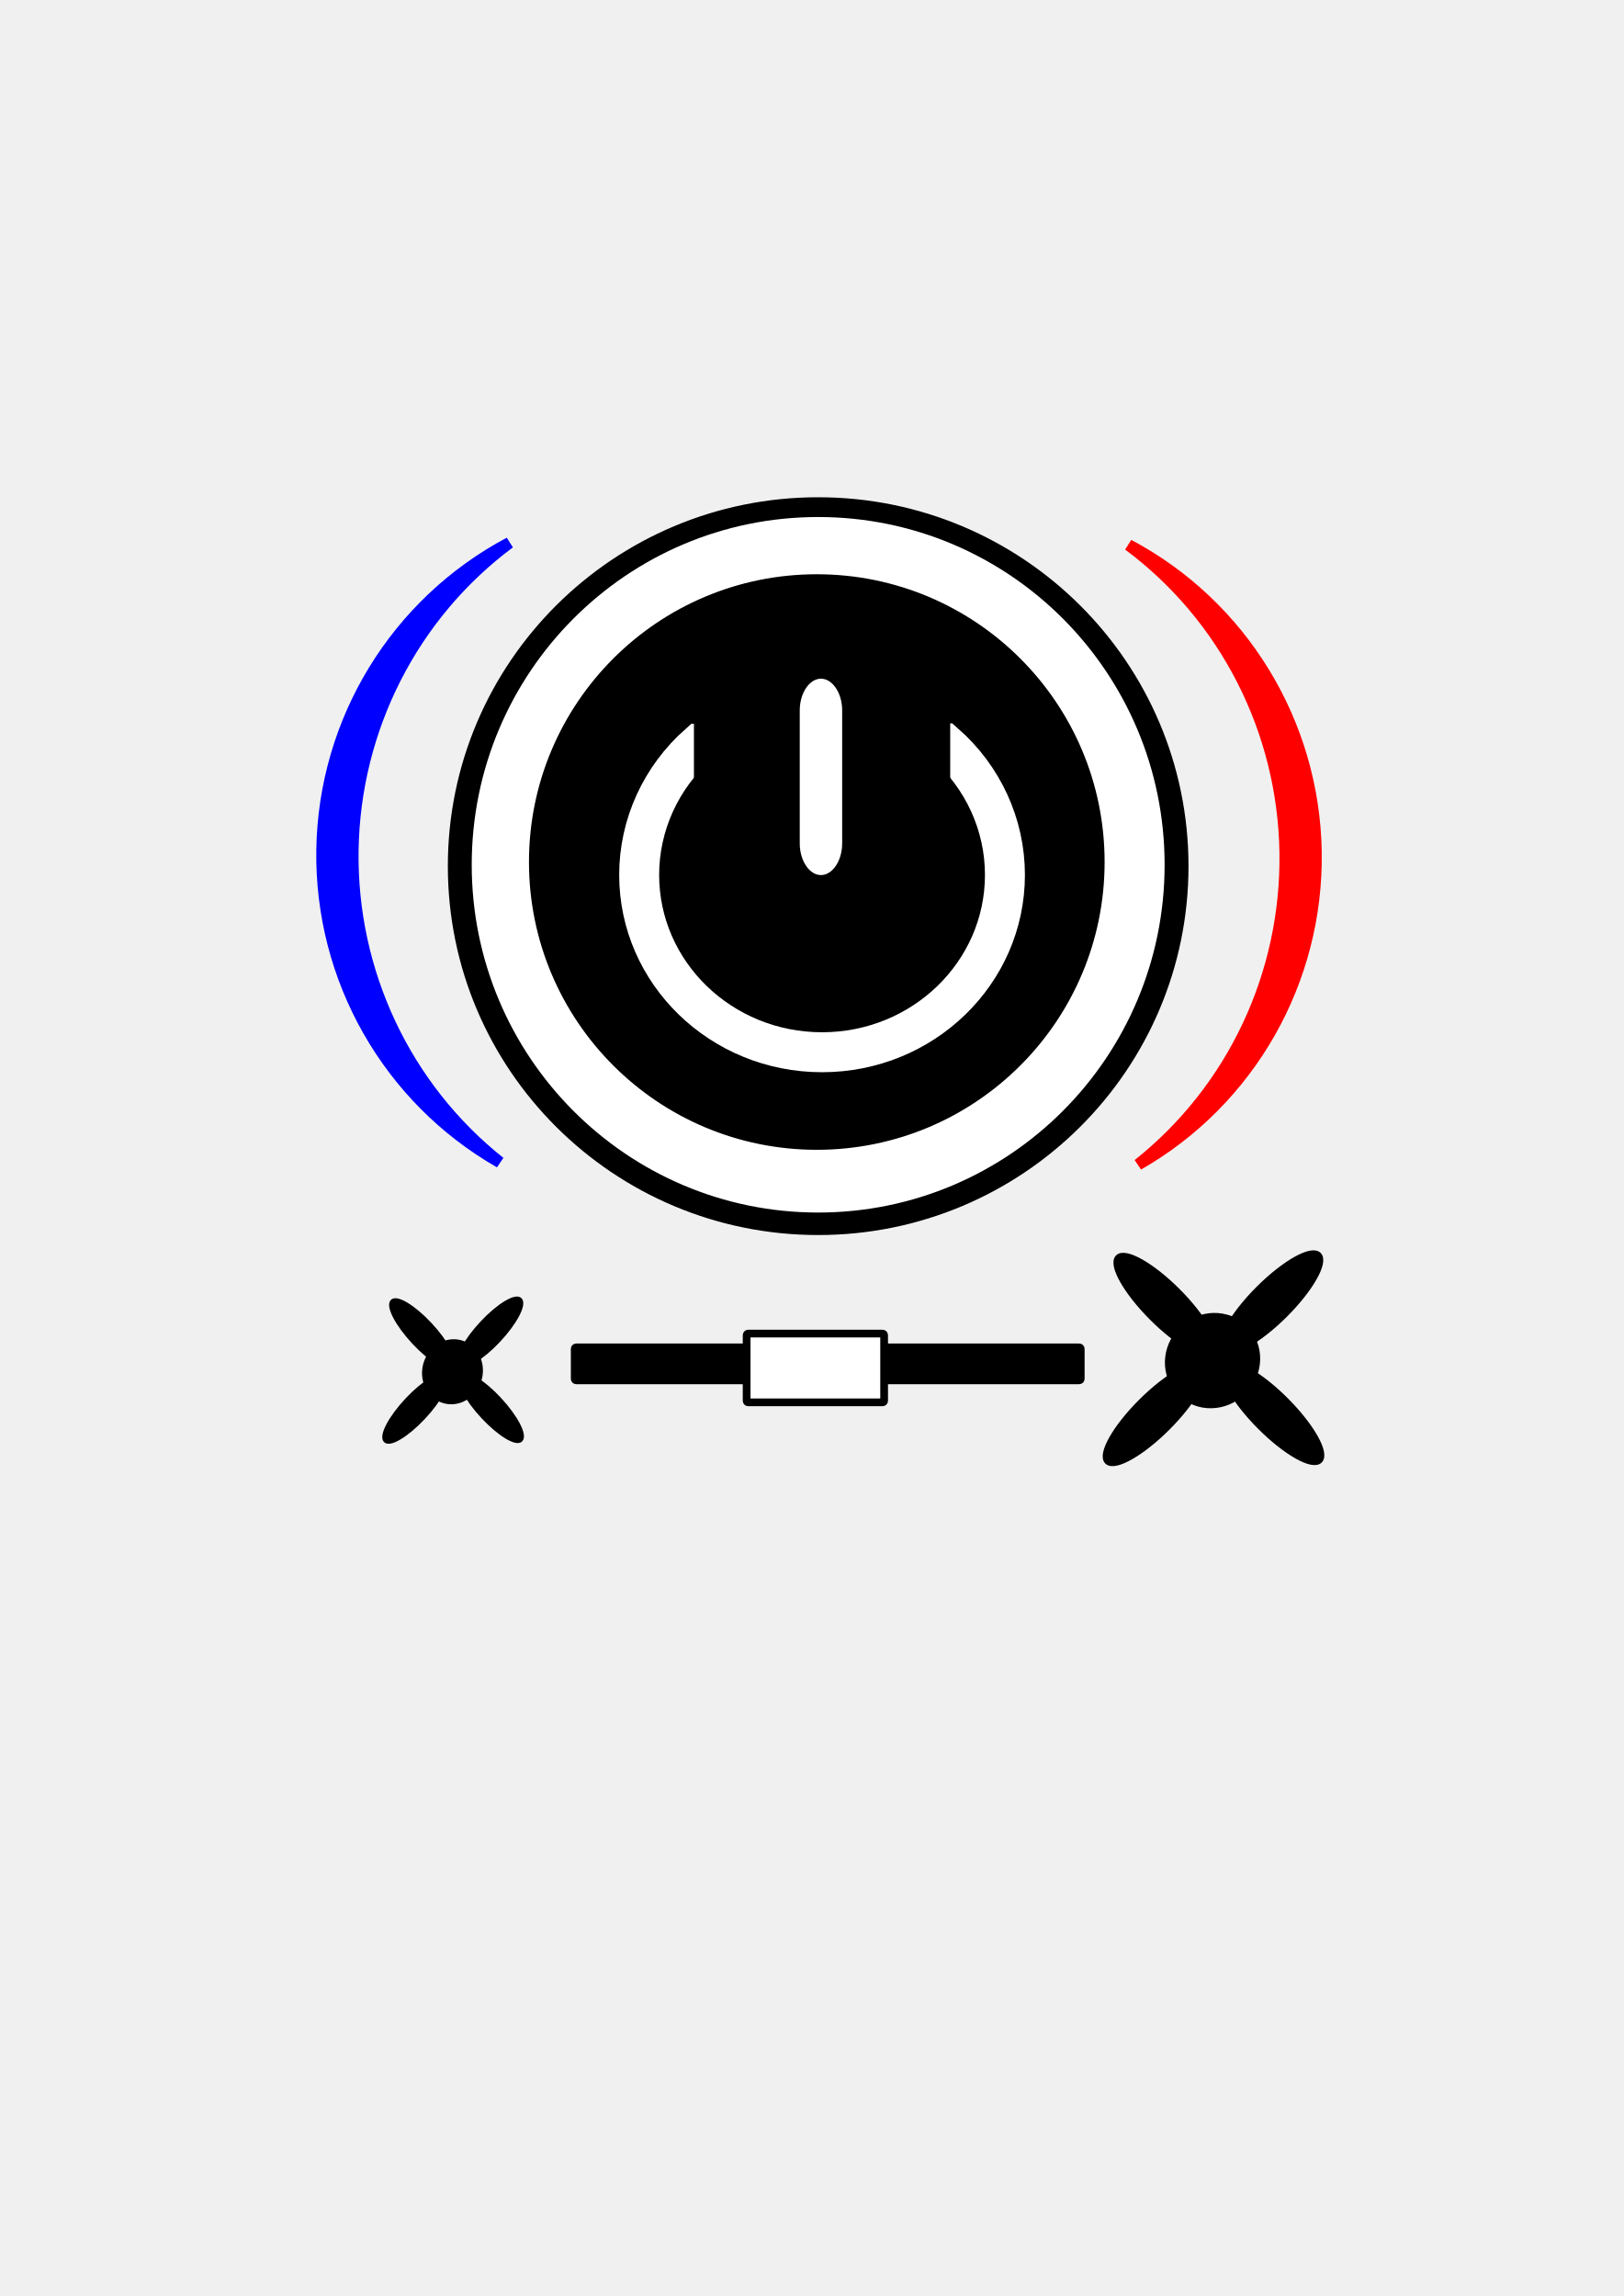
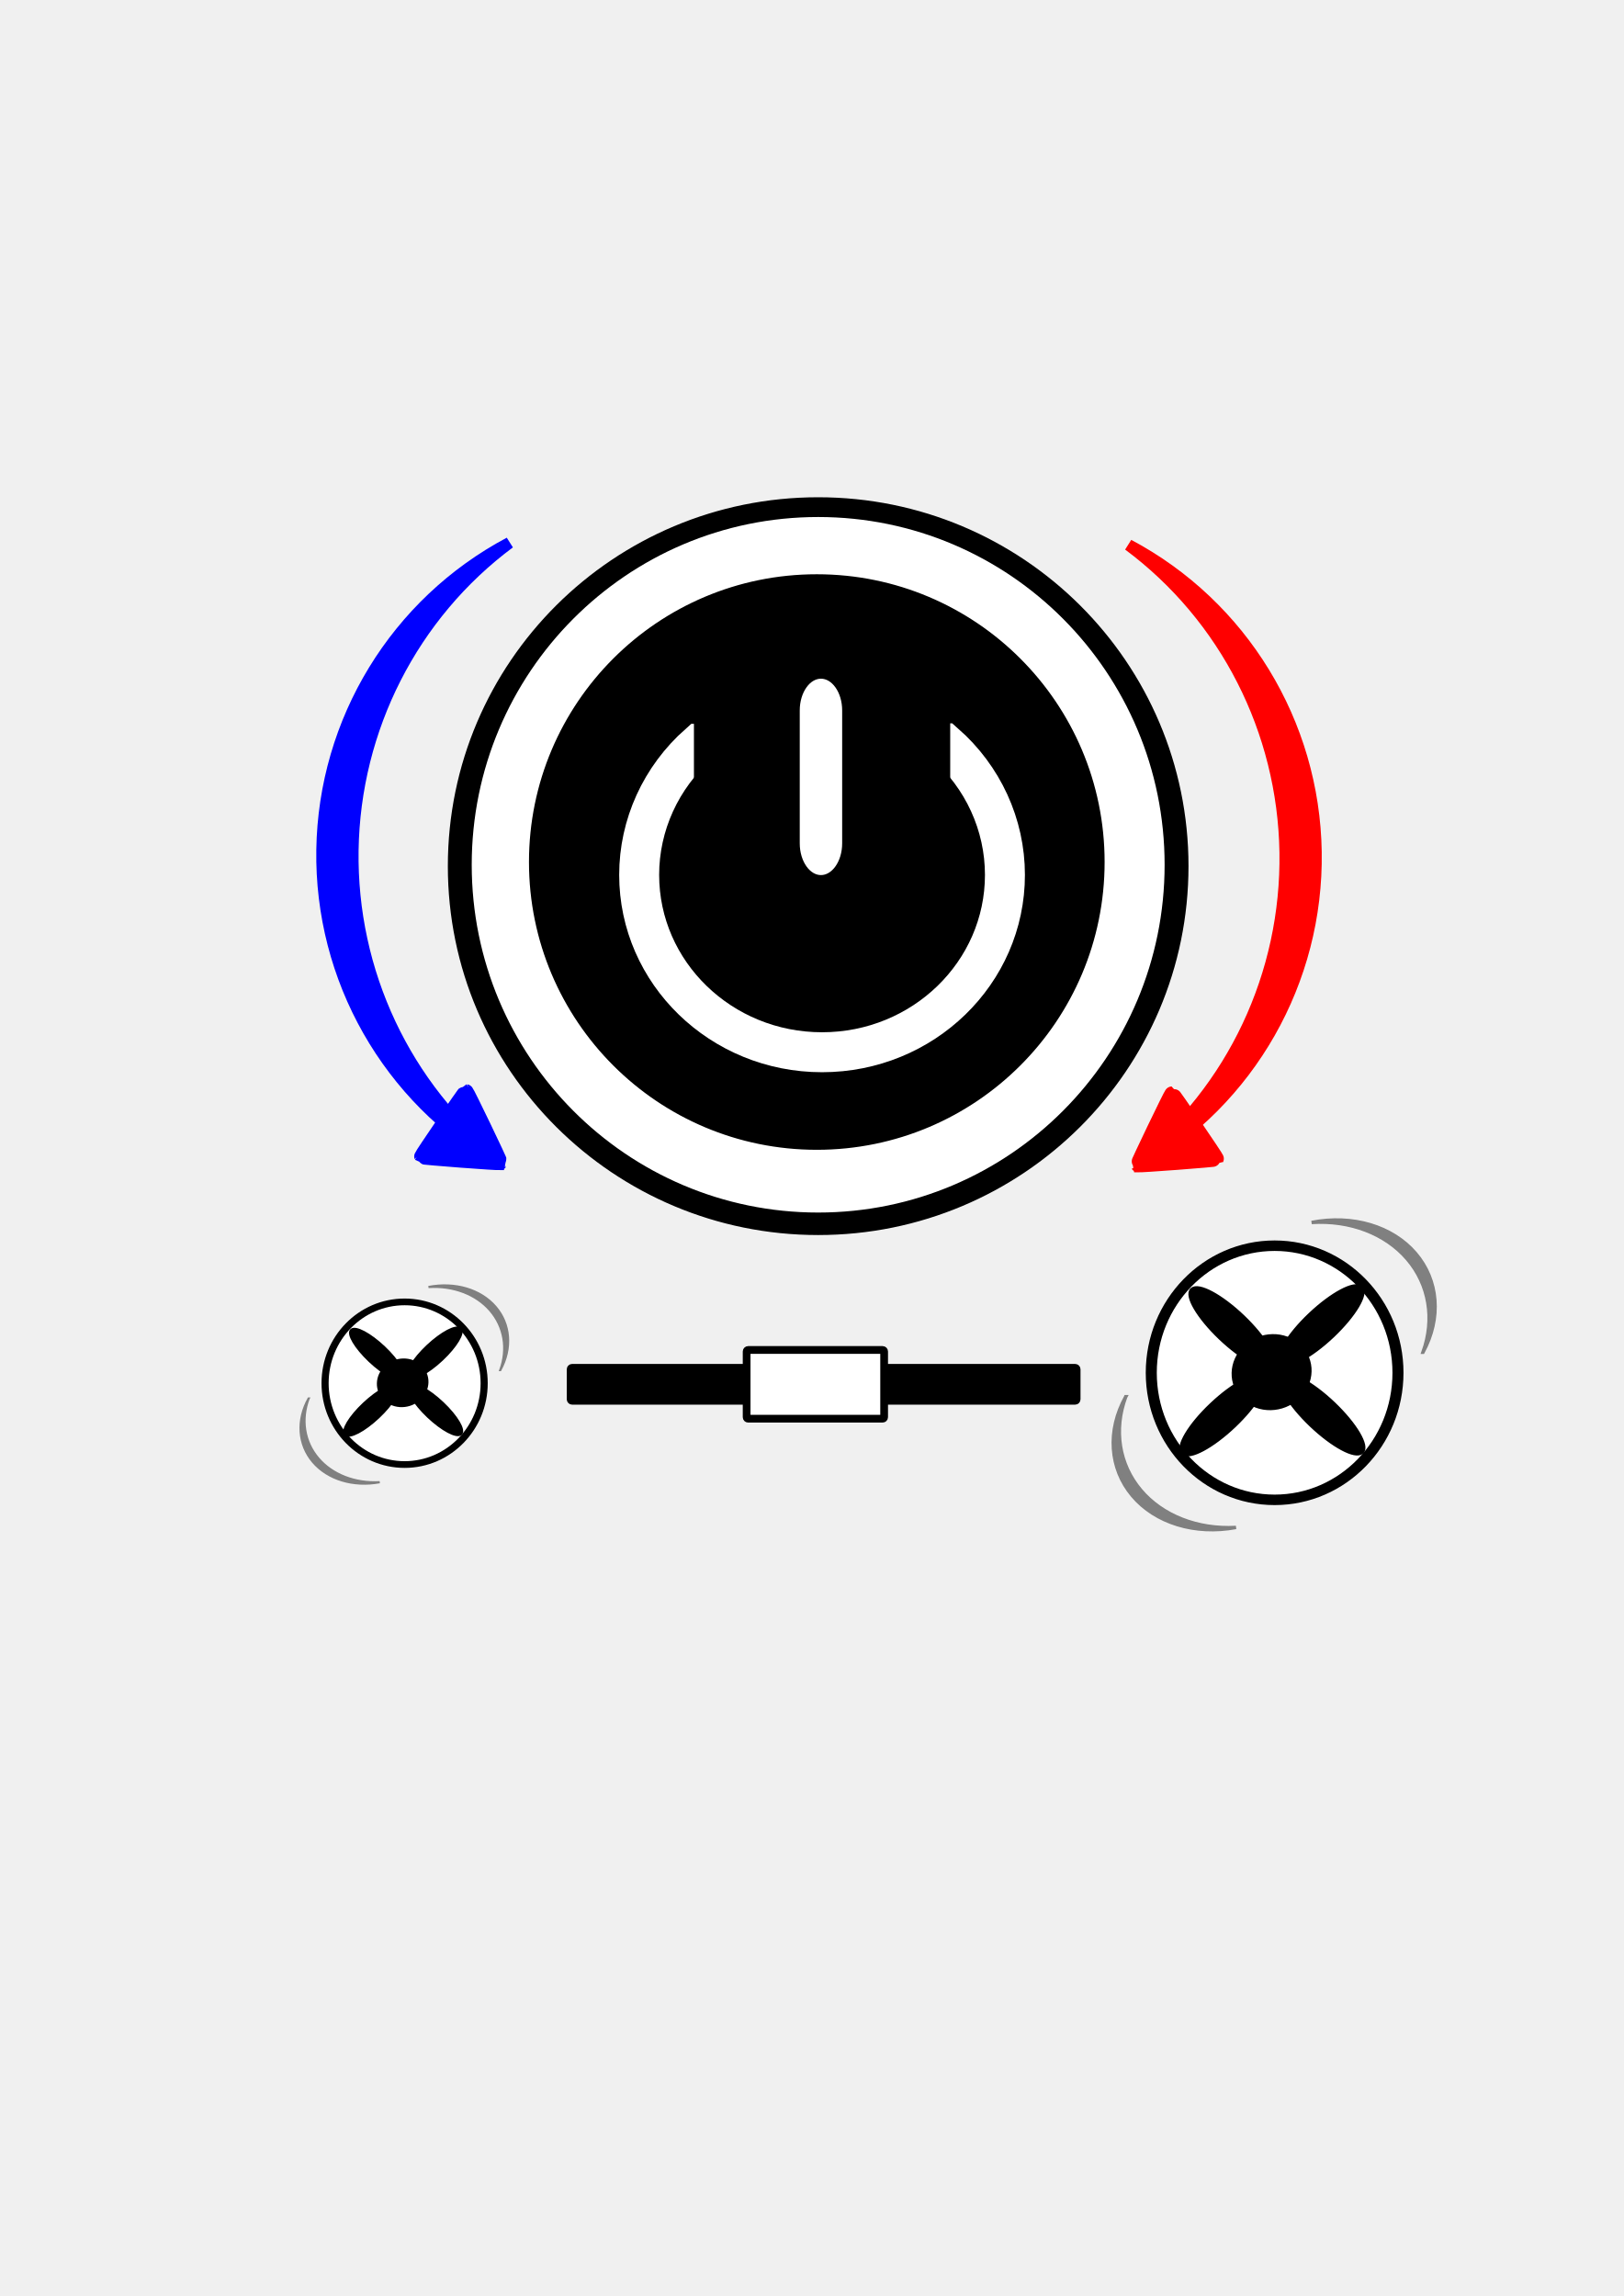
<svg xmlns="http://www.w3.org/2000/svg" width="210mm" height="297mm" viewBox="0 0 210 297" version="1.1" id="svg8">
  <defs id="defs2">
    </defs>
  <g id="layer1">
    <ellipse style="fill:#000000;stroke:#000000;stroke-width:1.534" id="path12" cx="105.817" cy="112.041" rx="47.129" ry="46.951" />
    <ellipse style="fill:#ffffff;stroke:#000000;stroke-width:1.488" id="path12-3" cx="105.817" cy="111.864" rx="45.551" ry="45.729" />
    <circle style="fill:#000000;stroke:#000000;stroke-width:1.194" id="path12-6" cx="105.639" cy="111.508" r="36.628" />
    <path id="path937" style="fill:#000000;stroke:#ffffff;stroke-width:5.169;stroke-miterlimit:4;stroke-dasharray:none" d="m 90.388,96.214 a 22.942,23.653 89.994 0 0 -7.722,16.96 22.942,23.653 89.994 0 0 23.656,22.939 22.942,23.653 89.994 0 0 23.651,-22.944 22.942,23.653 89.994 0 0 -7.793,-17.018 c -11.809,0.027 -20.797,0.04 -31.791,0.063 z" />
    <rect style="fill:#ffffff;stroke:#000000;stroke-width:1.226" id="rect37" width="6.711" height="26.629" x="102.822" y="87.18" ry="4.719" />
    <rect style="fill:#000000;stroke:#000000;stroke-width:5.577;stroke-miterlimit:4;stroke-dasharray:none" id="rect963-6" width="7.957" height="20.357" x="92.538" y="90.301" ry="0.204" />
    <rect style="fill:#000000;stroke:#000000;stroke-width:5.577;stroke-miterlimit:4;stroke-dasharray:none" id="rect963-6-9" width="7.957" height="20.357" x="112.149" y="89.952" ry="0.204" />
    <path id="path12-3-8" style="fill:#0000ff;stroke:#0000ff;stroke-width:1.488" d="M 65.891,70.211 A 45.551,45.729 0.89 0 0 41.653,109.918 45.551,45.729 0.89 0 0 64.645,150.359 49.571,50.283 0.89 0 1 45.634,109.98 49.571,50.283 0.89 0 1 65.891,70.211 Z" />
    <path id="path12-3-8-0" style="fill:#ff0000;stroke:#ff0000;stroke-width:1.488" d="m 147.208,150.642 a 45.729,45.551 89.109 0 0 22.993,-40.442 45.729,45.551 89.109 0 0 -24.239,-39.707 50.283,49.571 89.109 0 1 20.257,39.769 50.283,49.571 89.109 0 1 -19.011,40.38 z" />
-     <g id="g148" transform="matrix(0.3202218,0.3432763,-0.3213885,0.34203,112.1835,91.74707)">
-       <ellipse style="fill:#000000;stroke:#000000;stroke-width:1" id="path97" cx="41.819" cy="193.406" rx="3.379" ry="12.093" />
-       <ellipse style="fill:#000000;stroke:#000000;stroke-width:1" id="path97-0" cx="-207.616" cy="56.391" rx="3.379" ry="12.093" transform="rotate(-90)" />
-       <ellipse style="fill:#000000;stroke:#000000;stroke-width:1" id="path97-3" cx="41.277" cy="223.095" rx="3.379" ry="12.093" />
-       <ellipse style="fill:#000000;stroke:#000000;stroke-width:0.859" id="path126" cx="41.793" cy="208.61" rx="8.073" ry="8.429" />
-       <ellipse style="fill:#000000;stroke:#000000;stroke-width:1" id="path97-0-0" cx="-207.548" cy="28.405" rx="3.379" ry="12.093" transform="rotate(-90)" />
+     <rect style="fill:#000000;stroke:#000000;stroke-width:1" id="rect180" width="65.446" height="4.268" x="73.801" y="176.932" ry="0.196" />
+     <rect style="fill:#ffffff;stroke:#000000;stroke-width:1" id="rect182" width="17.784" height="8.892" x="96.565" y="174.625" ry="0.196" />
+     <g id="g1092" transform="matrix(0.8313198,0,0,0.825911,27.3561,28.92963)">
+       <g id="g1029" transform="matrix(1.009909,0,0,0.9659789,14.70525,-61.90703)">
+         <ellipse style="fill:#ffffff;stroke:#000000;stroke-width:1.699;stroke-miterlimit:4;stroke-dasharray:none" id="path173-9" cx="149.211" cy="250.404" rx="19.002" ry="20.603" />
+         <g id="g148-4" transform="matrix(0.5008692,0.503128,-0.5026942,0.5013014,232.6799,124.6997)">
+           <ellipse style="fill:#000000;stroke:#000000;stroke-width:1" id="path97-4" cx="41.819" cy="193.406" rx="3.379" ry="12.093" />
+           <ellipse style="fill:#000000;stroke:#000000;stroke-width:1" id="path97-0-2" cx="-207.616" cy="56.391" rx="3.379" ry="12.093" transform="rotate(-90)" />
+           <ellipse style="fill:#000000;stroke:#000000;stroke-width:1" id="path97-3-9" cx="41.277" cy="223.095" rx="3.379" ry="12.093" />
+           <ellipse style="fill:#000000;stroke:#000000;stroke-width:0.859" id="path126-2" cx="41.793" cy="208.61" rx="8.073" ry="8.429" />
+           <ellipse style="fill:#000000;stroke:#000000;stroke-width:1" id="path97-0-0-8" cx="-207.548" cy="28.405" rx="3.379" ry="12.093" transform="rotate(-90)" />
+         </g>
+       </g>
+       <path id="path12-3-8-8" style="fill:#808080;stroke:#808080;stroke-width:0.535" d="m 188.481,176.761 a 15.034,17.897 67 0 0 -1.182,-15.501 15.034,17.897 67 0 0 -16.146,-4.825 16.52,19.491 67.881 0 1 14.884,5.725 16.52,19.491 67.881 0 1 2.443,14.601 z" />
+       <path id="path12-3-8-8-9" style="fill:#808080;stroke:#808080;stroke-width:0.535" d="m 142.233,183.727 a 15.034,17.897 67.498 0 0 1.047,15.511 15.034,17.897 67.498 0 0 16.103,4.965 16.52,19.491 68.379 0 1 -14.834,-5.854 16.52,19.491 68.379 0 1 -2.317,-14.622 z" />
    </g>
-     <g id="g148-4" transform="matrix(0.5008692,0.503128,-0.5026942,0.5013014,240.757,50.39599)">
-       <ellipse style="fill:#000000;stroke:#000000;stroke-width:1" id="path97-4" cx="41.819" cy="193.406" rx="3.379" ry="12.093" />
-       <ellipse style="fill:#000000;stroke:#000000;stroke-width:1" id="path97-0-2" cx="-207.616" cy="56.391" rx="3.379" ry="12.093" transform="rotate(-90)" />
-       <ellipse style="fill:#000000;stroke:#000000;stroke-width:1" id="path97-3-9" cx="41.277" cy="223.095" rx="3.379" ry="12.093" />
-       <ellipse style="fill:#000000;stroke:#000000;stroke-width:0.859" id="path126-2" cx="41.793" cy="208.61" rx="8.073" ry="8.429" />
-       <ellipse style="fill:#000000;stroke:#000000;stroke-width:1" id="path97-0-0-8" cx="-207.548" cy="28.405" rx="3.379" ry="12.093" transform="rotate(-90)" />
+     <g id="g1092-7" transform="matrix(0.5360909,0,0,0.5285475,-36.33497,83.79906)">
+       <g id="g1029-5" transform="matrix(1.009909,0,0,0.9659789,14.70525,-61.90703)">
+         <ellipse style="fill:#ffffff;stroke:#000000;stroke-width:1.699;stroke-miterlimit:4;stroke-dasharray:none" id="path173-9-9" cx="149.211" cy="250.404" rx="19.002" ry="20.603" />
+         <g id="g148-4-2" transform="matrix(0.5008692,0.503128,-0.5026942,0.5013014,232.6799,124.6997)">
+           <ellipse style="fill:#000000;stroke:#000000;stroke-width:1" id="path97-4-6" cx="41.819" cy="193.406" rx="3.379" ry="12.093" />
+           <ellipse style="fill:#000000;stroke:#000000;stroke-width:1" id="path97-0-2-2" cx="-207.616" cy="56.391" rx="3.379" ry="12.093" transform="rotate(-90)" />
+           <ellipse style="fill:#000000;stroke:#000000;stroke-width:1" id="path97-3-9-9" cx="41.277" cy="223.095" rx="3.379" ry="12.093" />
+           <ellipse style="fill:#000000;stroke:#000000;stroke-width:0.859" id="path126-2-6" cx="41.793" cy="208.61" rx="8.073" ry="8.429" />
+           <ellipse style="fill:#000000;stroke:#000000;stroke-width:1" id="path97-0-0-8-9" cx="-207.548" cy="28.405" rx="3.379" ry="12.093" transform="rotate(-90)" />
+         </g>
+       </g>
+       <path id="path12-3-8-8-98" style="fill:#808080;stroke:#808080;stroke-width:0.535" d="m 188.481,176.761 a 15.034,17.897 67 0 0 -1.182,-15.501 15.034,17.897 67 0 0 -16.146,-4.825 16.52,19.491 67.881 0 1 14.884,5.725 16.52,19.491 67.881 0 1 2.443,14.601 z" />
+       <path id="path12-3-8-8-9-0" style="fill:#808080;stroke:#808080;stroke-width:0.535" d="m 142.233,183.727 a 15.034,17.897 67.498 0 0 1.047,15.511 15.034,17.897 67.498 0 0 16.103,4.965 16.52,19.491 68.379 0 1 -14.834,-5.854 16.52,19.491 68.379 0 1 -2.317,-14.622 z" />
    </g>
-     <rect style="fill:#000000;stroke:#000000;stroke-width:1" id="rect180" width="65.446" height="4.268" x="74.33" y="174.287" ry="0.196" />
-     <rect style="fill:#ffffff;stroke:#000000;stroke-width:1" id="rect182" width="17.784" height="8.892" x="96.565" y="172.508" ry="0.196" />
+     <path style="fill:#0000ff;stroke:#0000ff;stroke-width:2;stroke-miterlimit:4;stroke-dasharray:none" id="path1265" d="m 64.645,150.359 c -0.062,0.08 -9.978,-1.237 -10.016,-1.331 -0.039,-0.093 6.061,-8.022 6.161,-8.009 0.1,0.013 3.917,9.26 3.856,9.34 z" transform="rotate(-3.238734,64.64539,150.3591)" />
+     <path style="fill:#ff0000;stroke:#ff0000;stroke-width:2;stroke-miterlimit:4;stroke-dasharray:none" id="path1265-8" d="m 64.645,150.359 c -0.062,0.08 -9.978,-1.237 -10.016,-1.331 -0.039,-0.093 6.061,-8.022 6.161,-8.009 0.1,0.013 3.917,9.26 3.856,9.34 z" transform="matrix(-0.9984028,-0.05649647,-0.05649647,0.9984028,220.2446,4.1757)" />
  </g>
</svg>
